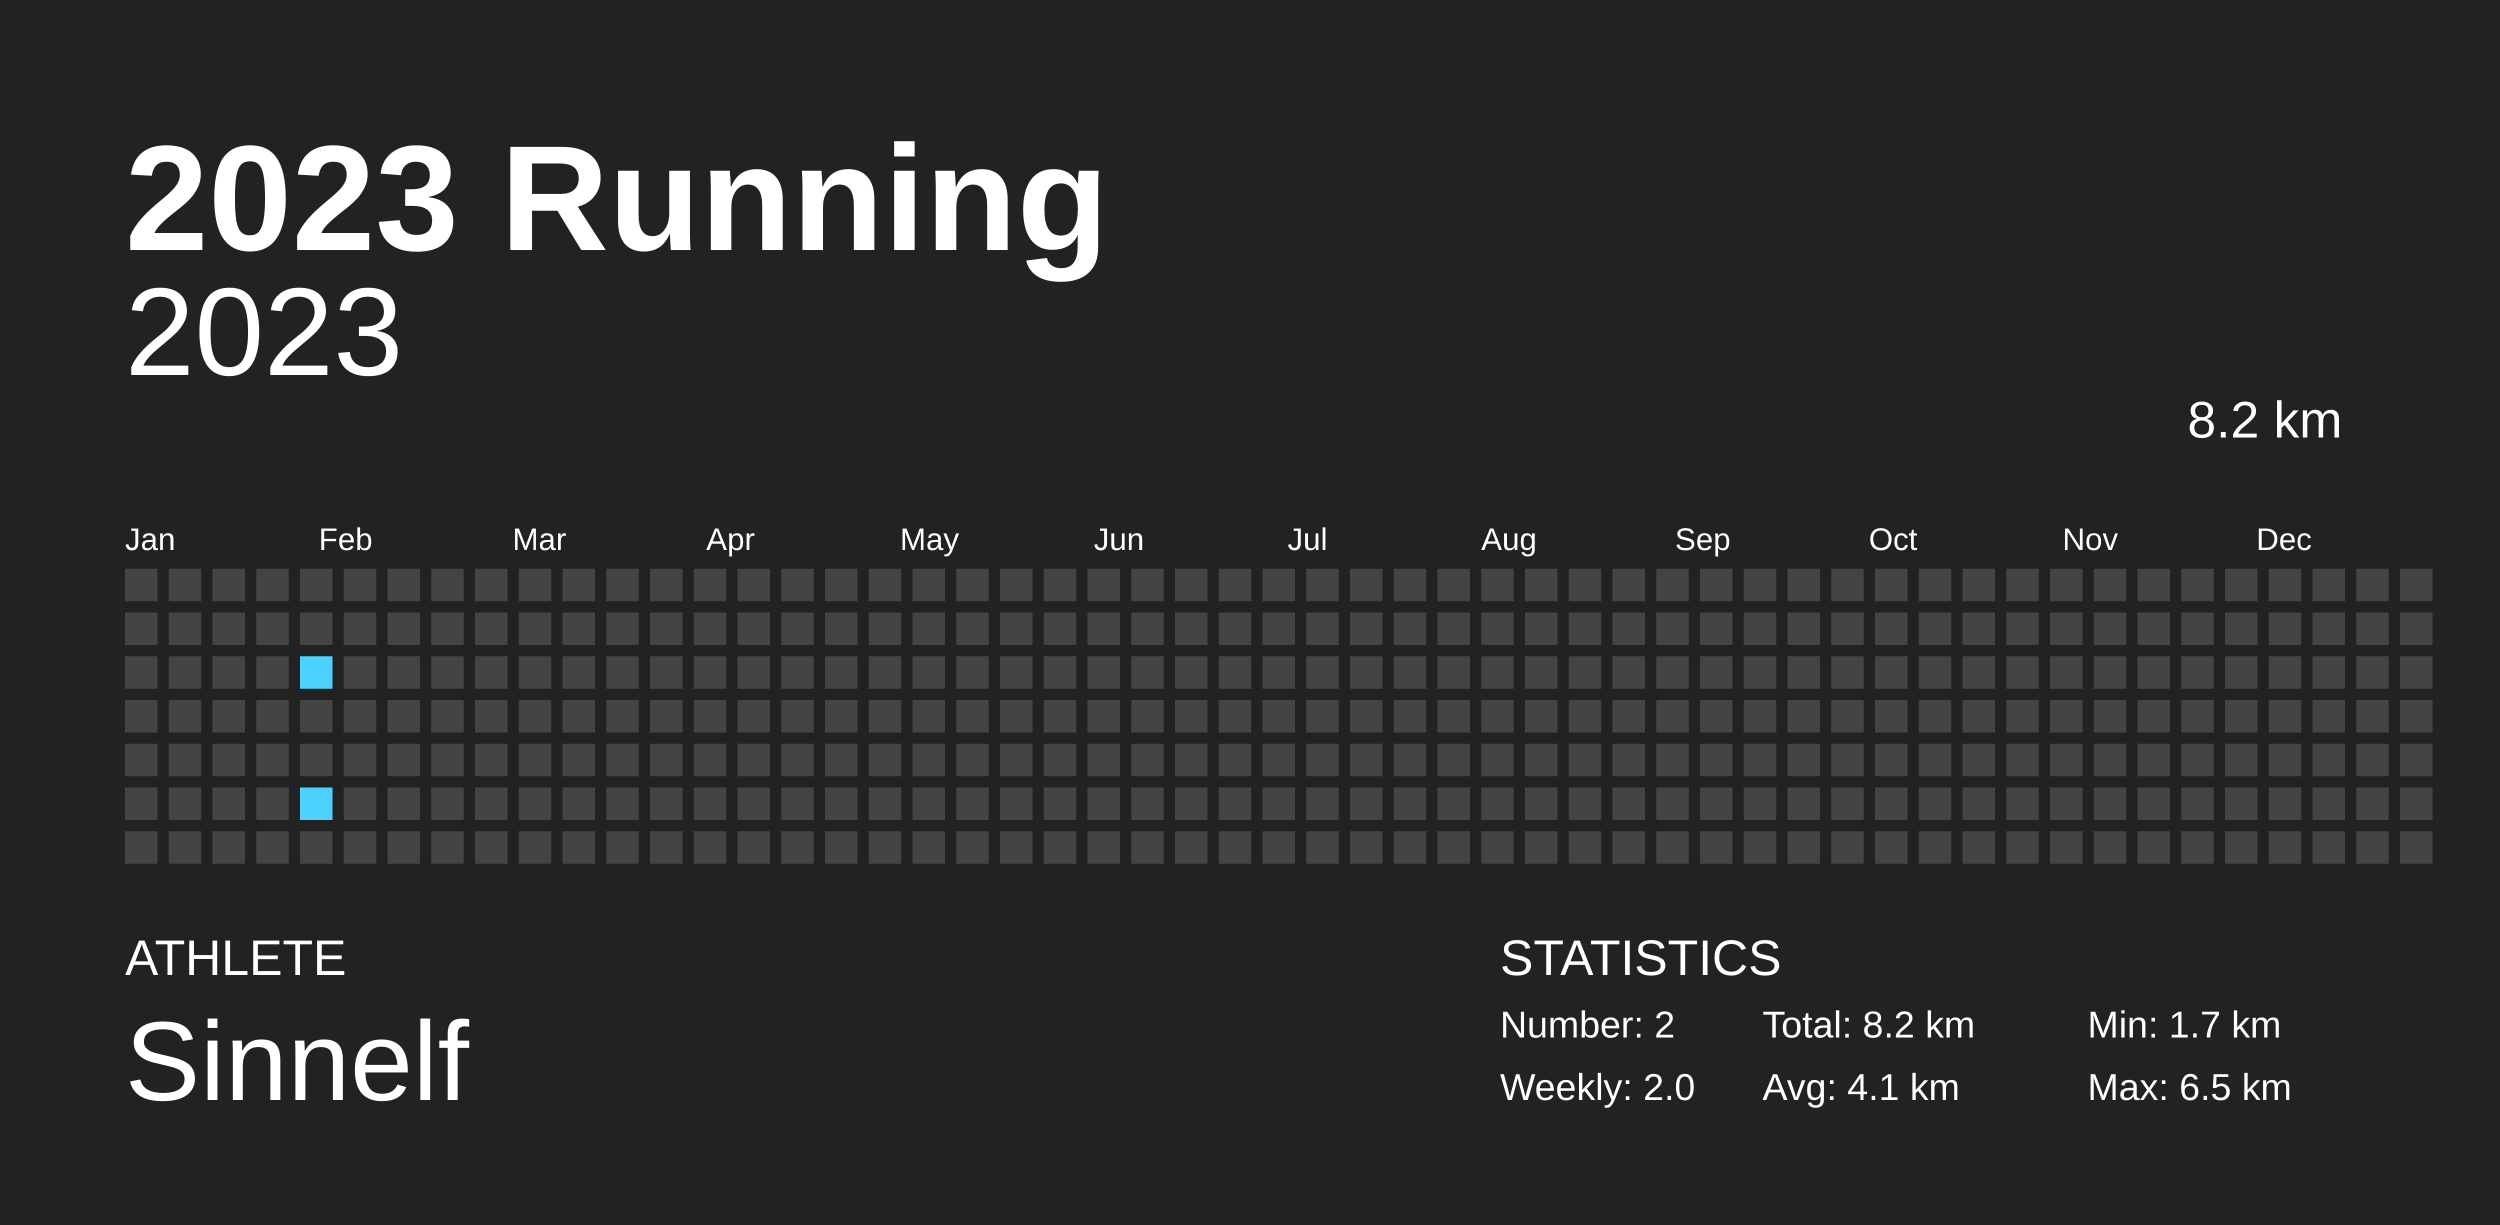
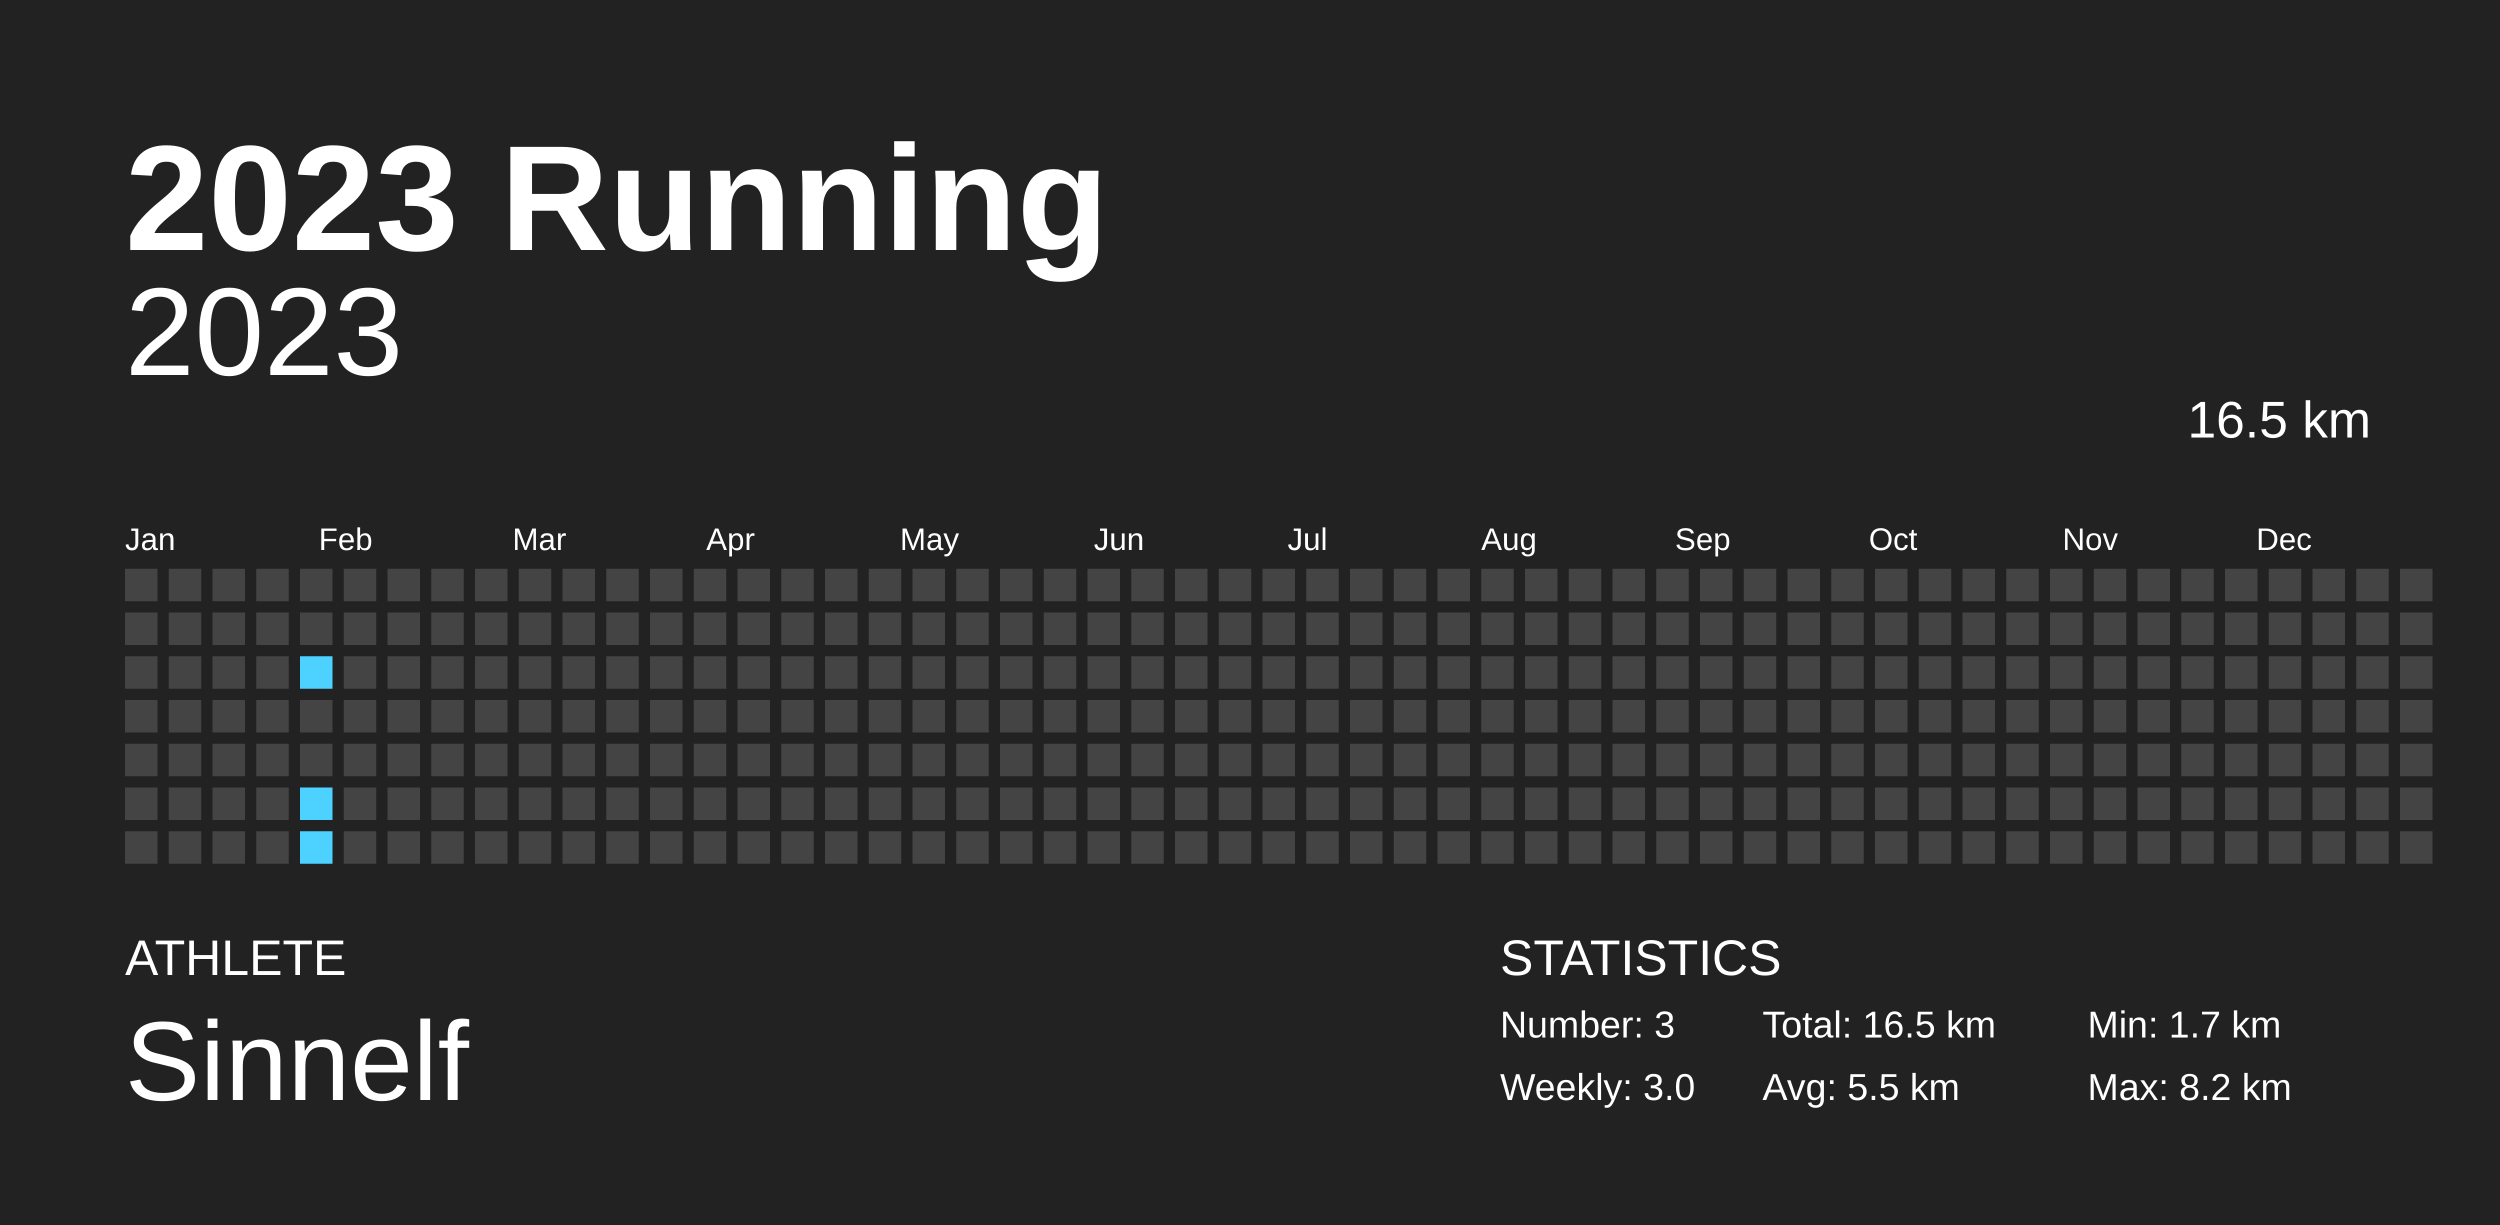
<svg xmlns="http://www.w3.org/2000/svg" baseProfile="full" height="98mm" version="1.1" viewBox="0,0,200,98" width="200mm">
  <defs />
  <rect fill="#222222" height="98" width="200" x="0" y="0" />
  <text fill="#FFFFFF" style="font-size:12px; font-family:Arial; font-weight:bold;" x="10" y="20">2023 Running</text>
  <text fill="#FFFFFF" style="font-size:4px; font-family:Arial" x="10" y="78">ATHLETE</text>
  <text fill="#FFFFFF" style="font-size:9px; font-family:Arial" x="10" y="88">Sinnelf</text>
  <text fill="#FFFFFF" style="font-size:4px; font-family:Arial" x="120" y="78">STATISTICS</text>
-   <text fill="#FFFFFF" style="font-size:3px; font-family:Arial" x="120" y="83">Number: 2</text>
-   <text fill="#FFFFFF" style="font-size:3px; font-family:Arial" x="120" y="88">Weekly: 2.0</text>
-   <text fill="#FFFFFF" style="font-size:3px; font-family:Arial" x="141" y="83">Total: 8.2 km</text>
-   <text fill="#FFFFFF" style="font-size:3px; font-family:Arial" x="141" y="88">Avg: 4.1 km</text>
+   <text fill="#FFFFFF" style="font-size:3px; font-family:Arial" x="120" y="83">Number: 3</text>
+   <text fill="#FFFFFF" style="font-size:3px; font-family:Arial" x="120" y="88">Weekly: 3.0</text>
+   <text fill="#FFFFFF" style="font-size:3px; font-family:Arial" x="141" y="83">Total: 16.5 km</text>
+   <text fill="#FFFFFF" style="font-size:3px; font-family:Arial" x="141" y="88">Avg: 5.5 km</text>
  <text fill="#FFFFFF" style="font-size:3px; font-family:Arial" x="167" y="83">Min: 1.7 km</text>
-   <text fill="#FFFFFF" style="font-size:3px; font-family:Arial" x="167" y="88">Max: 6.5 km</text>
+   <text fill="#FFFFFF" style="font-size:3px; font-family:Arial" x="167" y="88">Max: 8.2 km</text>
  <text alignment-baseline="hanging" fill="#FFFFFF" style="font-size:10.0px; font-family:Arial;" x="10" y="30">2023</text>
-   <text alignment-baseline="hanging" fill="#FFFFFF" style="font-size:4.125px; font-family:Arial;" x="175" y="35">8.2 km</text>
+   <text alignment-baseline="hanging" fill="#FFFFFF" style="font-size:4.125px; font-family:Arial;" x="175" y="35">16.5 km</text>
  <text fill="#FFFFFF" style="font-size:2.5px; font-family:Arial" x="10.0" y="44">Jan</text>
  <text fill="#FFFFFF" style="font-size:2.5px; font-family:Arial" x="25.5" y="44">Feb</text>
  <text fill="#FFFFFF" style="font-size:2.5px; font-family:Arial" x="41.0" y="44">Mar</text>
  <text fill="#FFFFFF" style="font-size:2.5px; font-family:Arial" x="56.5" y="44">Apr</text>
  <text fill="#FFFFFF" style="font-size:2.5px; font-family:Arial" x="72.0" y="44">May</text>
  <text fill="#FFFFFF" style="font-size:2.5px; font-family:Arial" x="87.5" y="44">Jun</text>
  <text fill="#FFFFFF" style="font-size:2.5px; font-family:Arial" x="103.0" y="44">Jul</text>
  <text fill="#FFFFFF" style="font-size:2.5px; font-family:Arial" x="118.5" y="44">Aug</text>
  <text fill="#FFFFFF" style="font-size:2.5px; font-family:Arial" x="134.0" y="44">Sep</text>
  <text fill="#FFFFFF" style="font-size:2.5px; font-family:Arial" x="149.5" y="44">Oct</text>
  <text fill="#FFFFFF" style="font-size:2.5px; font-family:Arial" x="165.0" y="44">Nov</text>
  <text fill="#FFFFFF" style="font-size:2.5px; font-family:Arial" x="180.5" y="44">Dec</text>
  <rect fill="#444444" height="2.6" width="2.6" x="10.0" y="45.5" />
  <rect fill="#444444" height="2.6" width="2.6" x="10.0" y="49.0" />
  <rect fill="#444444" height="2.6" width="2.6" x="10.0" y="52.5" />
  <rect fill="#444444" height="2.6" width="2.6" x="10.0" y="56.0" />
  <rect fill="#444444" height="2.6" width="2.6" x="10.0" y="59.5" />
  <rect fill="#444444" height="2.6" width="2.6" x="10.0" y="63.0" />
  <rect fill="#444444" height="2.6" width="2.6" x="10.0" y="66.5" />
  <rect fill="#444444" height="2.6" width="2.6" x="13.5" y="45.5" />
  <rect fill="#444444" height="2.6" width="2.6" x="13.5" y="49.0" />
  <rect fill="#444444" height="2.6" width="2.6" x="13.5" y="52.5" />
  <rect fill="#444444" height="2.6" width="2.6" x="13.5" y="56.0" />
  <rect fill="#444444" height="2.6" width="2.6" x="13.5" y="59.5" />
  <rect fill="#444444" height="2.6" width="2.6" x="13.5" y="63.0" />
  <rect fill="#444444" height="2.6" width="2.6" x="13.5" y="66.5" />
  <rect fill="#444444" height="2.6" width="2.6" x="17.0" y="45.5" />
  <rect fill="#444444" height="2.6" width="2.6" x="17.0" y="49.0" />
  <rect fill="#444444" height="2.6" width="2.6" x="17.0" y="52.5" />
  <rect fill="#444444" height="2.6" width="2.6" x="17.0" y="56.0" />
  <rect fill="#444444" height="2.6" width="2.6" x="17.0" y="59.5" />
  <rect fill="#444444" height="2.6" width="2.6" x="17.0" y="63.0" />
  <rect fill="#444444" height="2.6" width="2.6" x="17.0" y="66.5" />
  <rect fill="#444444" height="2.6" width="2.6" x="20.5" y="45.5" />
  <rect fill="#444444" height="2.6" width="2.6" x="20.5" y="49.0" />
  <rect fill="#444444" height="2.6" width="2.6" x="20.5" y="52.5" />
  <rect fill="#444444" height="2.6" width="2.6" x="20.5" y="56.0" />
  <rect fill="#444444" height="2.6" width="2.6" x="20.5" y="59.5" />
  <rect fill="#444444" height="2.6" width="2.6" x="20.5" y="63.0" />
  <rect fill="#444444" height="2.6" width="2.6" x="20.5" y="66.5" />
  <rect fill="#444444" height="2.6" width="2.6" x="24.0" y="45.5" />
  <rect fill="#444444" height="2.6" width="2.6" x="24.0" y="49.0" />
  <rect fill="#4dd2ff" height="2.6" width="2.6" x="24.0" y="52.5" />
  <rect fill="#444444" height="2.6" width="2.6" x="24.0" y="56.0" />
  <rect fill="#444444" height="2.6" width="2.6" x="24.0" y="59.5" />
  <rect fill="#4dd2ff" height="2.6" width="2.6" x="24.0" y="63.0" />
-   <rect fill="#444444" height="2.6" width="2.6" x="24.0" y="66.5" />
+   <rect fill="#4dd2ff" height="2.6" width="2.6" x="24.0" y="66.5" />
  <rect fill="#444444" height="2.6" width="2.6" x="27.5" y="45.5" />
  <rect fill="#444444" height="2.6" width="2.6" x="27.5" y="49.0" />
  <rect fill="#444444" height="2.6" width="2.6" x="27.5" y="52.5" />
  <rect fill="#444444" height="2.6" width="2.6" x="27.5" y="56.0" />
  <rect fill="#444444" height="2.6" width="2.6" x="27.5" y="59.5" />
  <rect fill="#444444" height="2.6" width="2.6" x="27.5" y="63.0" />
  <rect fill="#444444" height="2.6" width="2.6" x="27.5" y="66.5" />
  <rect fill="#444444" height="2.6" width="2.6" x="31.0" y="45.5" />
  <rect fill="#444444" height="2.6" width="2.6" x="31.0" y="49.0" />
  <rect fill="#444444" height="2.6" width="2.6" x="31.0" y="52.5" />
  <rect fill="#444444" height="2.6" width="2.6" x="31.0" y="56.0" />
  <rect fill="#444444" height="2.6" width="2.6" x="31.0" y="59.5" />
  <rect fill="#444444" height="2.6" width="2.6" x="31.0" y="63.0" />
  <rect fill="#444444" height="2.6" width="2.6" x="31.0" y="66.5" />
  <rect fill="#444444" height="2.6" width="2.6" x="34.5" y="45.5" />
  <rect fill="#444444" height="2.6" width="2.6" x="34.5" y="49.0" />
  <rect fill="#444444" height="2.6" width="2.6" x="34.5" y="52.5" />
  <rect fill="#444444" height="2.6" width="2.6" x="34.5" y="56.0" />
  <rect fill="#444444" height="2.6" width="2.6" x="34.5" y="59.5" />
  <rect fill="#444444" height="2.6" width="2.6" x="34.5" y="63.0" />
  <rect fill="#444444" height="2.6" width="2.6" x="34.5" y="66.5" />
  <rect fill="#444444" height="2.6" width="2.6" x="38.0" y="45.5" />
  <rect fill="#444444" height="2.6" width="2.6" x="38.0" y="49.0" />
  <rect fill="#444444" height="2.6" width="2.6" x="38.0" y="52.5" />
  <rect fill="#444444" height="2.6" width="2.6" x="38.0" y="56.0" />
  <rect fill="#444444" height="2.6" width="2.6" x="38.0" y="59.5" />
  <rect fill="#444444" height="2.6" width="2.6" x="38.0" y="63.0" />
  <rect fill="#444444" height="2.6" width="2.6" x="38.0" y="66.5" />
  <rect fill="#444444" height="2.6" width="2.6" x="41.5" y="45.5" />
  <rect fill="#444444" height="2.6" width="2.6" x="41.5" y="49.0" />
  <rect fill="#444444" height="2.6" width="2.6" x="41.5" y="52.5" />
  <rect fill="#444444" height="2.6" width="2.6" x="41.5" y="56.0" />
  <rect fill="#444444" height="2.6" width="2.6" x="41.5" y="59.5" />
  <rect fill="#444444" height="2.6" width="2.6" x="41.5" y="63.0" />
  <rect fill="#444444" height="2.6" width="2.6" x="41.5" y="66.5" />
  <rect fill="#444444" height="2.6" width="2.6" x="45.0" y="45.5" />
  <rect fill="#444444" height="2.6" width="2.6" x="45.0" y="49.0" />
  <rect fill="#444444" height="2.6" width="2.6" x="45.0" y="52.5" />
  <rect fill="#444444" height="2.6" width="2.6" x="45.0" y="56.0" />
  <rect fill="#444444" height="2.6" width="2.6" x="45.0" y="59.5" />
  <rect fill="#444444" height="2.6" width="2.6" x="45.0" y="63.0" />
  <rect fill="#444444" height="2.6" width="2.6" x="45.0" y="66.5" />
  <rect fill="#444444" height="2.6" width="2.6" x="48.5" y="45.5" />
  <rect fill="#444444" height="2.6" width="2.6" x="48.5" y="49.0" />
  <rect fill="#444444" height="2.6" width="2.6" x="48.5" y="52.5" />
  <rect fill="#444444" height="2.6" width="2.6" x="48.5" y="56.0" />
  <rect fill="#444444" height="2.6" width="2.6" x="48.5" y="59.5" />
  <rect fill="#444444" height="2.6" width="2.6" x="48.5" y="63.0" />
  <rect fill="#444444" height="2.6" width="2.6" x="48.5" y="66.5" />
  <rect fill="#444444" height="2.6" width="2.6" x="52.0" y="45.5" />
  <rect fill="#444444" height="2.6" width="2.6" x="52.0" y="49.0" />
  <rect fill="#444444" height="2.6" width="2.6" x="52.0" y="52.5" />
  <rect fill="#444444" height="2.6" width="2.6" x="52.0" y="56.0" />
  <rect fill="#444444" height="2.6" width="2.6" x="52.0" y="59.5" />
  <rect fill="#444444" height="2.6" width="2.6" x="52.0" y="63.0" />
  <rect fill="#444444" height="2.6" width="2.6" x="52.0" y="66.5" />
  <rect fill="#444444" height="2.6" width="2.6" x="55.5" y="45.5" />
  <rect fill="#444444" height="2.6" width="2.6" x="55.5" y="49.0" />
  <rect fill="#444444" height="2.6" width="2.6" x="55.5" y="52.5" />
  <rect fill="#444444" height="2.6" width="2.6" x="55.5" y="56.0" />
  <rect fill="#444444" height="2.6" width="2.6" x="55.5" y="59.5" />
  <rect fill="#444444" height="2.6" width="2.6" x="55.5" y="63.0" />
  <rect fill="#444444" height="2.6" width="2.6" x="55.5" y="66.5" />
  <rect fill="#444444" height="2.6" width="2.6" x="59.0" y="45.5" />
  <rect fill="#444444" height="2.6" width="2.6" x="59.0" y="49.0" />
  <rect fill="#444444" height="2.6" width="2.6" x="59.0" y="52.5" />
  <rect fill="#444444" height="2.6" width="2.6" x="59.0" y="56.0" />
  <rect fill="#444444" height="2.6" width="2.6" x="59.0" y="59.5" />
  <rect fill="#444444" height="2.6" width="2.6" x="59.0" y="63.0" />
  <rect fill="#444444" height="2.6" width="2.6" x="59.0" y="66.5" />
  <rect fill="#444444" height="2.6" width="2.6" x="62.5" y="45.5" />
  <rect fill="#444444" height="2.6" width="2.6" x="62.5" y="49.0" />
  <rect fill="#444444" height="2.6" width="2.6" x="62.5" y="52.5" />
  <rect fill="#444444" height="2.6" width="2.6" x="62.5" y="56.0" />
  <rect fill="#444444" height="2.6" width="2.6" x="62.5" y="59.5" />
  <rect fill="#444444" height="2.6" width="2.6" x="62.5" y="63.0" />
  <rect fill="#444444" height="2.6" width="2.6" x="62.5" y="66.5" />
  <rect fill="#444444" height="2.6" width="2.6" x="66.0" y="45.5" />
  <rect fill="#444444" height="2.6" width="2.6" x="66.0" y="49.0" />
  <rect fill="#444444" height="2.6" width="2.6" x="66.0" y="52.5" />
  <rect fill="#444444" height="2.6" width="2.6" x="66.0" y="56.0" />
  <rect fill="#444444" height="2.6" width="2.6" x="66.0" y="59.5" />
  <rect fill="#444444" height="2.6" width="2.6" x="66.0" y="63.0" />
  <rect fill="#444444" height="2.6" width="2.6" x="66.0" y="66.5" />
  <rect fill="#444444" height="2.6" width="2.6" x="69.5" y="45.5" />
  <rect fill="#444444" height="2.6" width="2.6" x="69.5" y="49.0" />
  <rect fill="#444444" height="2.6" width="2.6" x="69.5" y="52.5" />
  <rect fill="#444444" height="2.6" width="2.6" x="69.5" y="56.0" />
  <rect fill="#444444" height="2.6" width="2.6" x="69.5" y="59.5" />
  <rect fill="#444444" height="2.6" width="2.6" x="69.5" y="63.0" />
  <rect fill="#444444" height="2.6" width="2.6" x="69.5" y="66.5" />
  <rect fill="#444444" height="2.6" width="2.6" x="73.0" y="45.5" />
  <rect fill="#444444" height="2.6" width="2.6" x="73.0" y="49.0" />
  <rect fill="#444444" height="2.6" width="2.6" x="73.0" y="52.5" />
  <rect fill="#444444" height="2.6" width="2.6" x="73.0" y="56.0" />
  <rect fill="#444444" height="2.6" width="2.6" x="73.0" y="59.5" />
  <rect fill="#444444" height="2.6" width="2.6" x="73.0" y="63.0" />
  <rect fill="#444444" height="2.6" width="2.6" x="73.0" y="66.5" />
  <rect fill="#444444" height="2.6" width="2.6" x="76.5" y="45.5" />
  <rect fill="#444444" height="2.6" width="2.6" x="76.5" y="49.0" />
  <rect fill="#444444" height="2.6" width="2.6" x="76.5" y="52.5" />
  <rect fill="#444444" height="2.6" width="2.6" x="76.5" y="56.0" />
  <rect fill="#444444" height="2.6" width="2.6" x="76.5" y="59.5" />
  <rect fill="#444444" height="2.6" width="2.6" x="76.5" y="63.0" />
  <rect fill="#444444" height="2.6" width="2.6" x="76.5" y="66.5" />
  <rect fill="#444444" height="2.6" width="2.6" x="80.0" y="45.5" />
  <rect fill="#444444" height="2.6" width="2.6" x="80.0" y="49.0" />
  <rect fill="#444444" height="2.6" width="2.6" x="80.0" y="52.5" />
  <rect fill="#444444" height="2.6" width="2.6" x="80.0" y="56.0" />
  <rect fill="#444444" height="2.6" width="2.6" x="80.0" y="59.5" />
  <rect fill="#444444" height="2.6" width="2.6" x="80.0" y="63.0" />
  <rect fill="#444444" height="2.6" width="2.6" x="80.0" y="66.5" />
  <rect fill="#444444" height="2.6" width="2.6" x="83.5" y="45.5" />
  <rect fill="#444444" height="2.6" width="2.6" x="83.5" y="49.0" />
  <rect fill="#444444" height="2.6" width="2.6" x="83.5" y="52.5" />
  <rect fill="#444444" height="2.6" width="2.6" x="83.5" y="56.0" />
  <rect fill="#444444" height="2.6" width="2.6" x="83.5" y="59.5" />
  <rect fill="#444444" height="2.6" width="2.6" x="83.5" y="63.0" />
  <rect fill="#444444" height="2.6" width="2.6" x="83.5" y="66.5" />
  <rect fill="#444444" height="2.6" width="2.6" x="87.0" y="45.5" />
  <rect fill="#444444" height="2.6" width="2.6" x="87.0" y="49.0" />
  <rect fill="#444444" height="2.6" width="2.6" x="87.0" y="52.5" />
  <rect fill="#444444" height="2.6" width="2.6" x="87.0" y="56.0" />
  <rect fill="#444444" height="2.6" width="2.6" x="87.0" y="59.5" />
  <rect fill="#444444" height="2.6" width="2.6" x="87.0" y="63.0" />
  <rect fill="#444444" height="2.6" width="2.6" x="87.0" y="66.5" />
  <rect fill="#444444" height="2.6" width="2.6" x="90.5" y="45.5" />
  <rect fill="#444444" height="2.6" width="2.6" x="90.5" y="49.0" />
  <rect fill="#444444" height="2.6" width="2.6" x="90.5" y="52.5" />
  <rect fill="#444444" height="2.6" width="2.6" x="90.5" y="56.0" />
  <rect fill="#444444" height="2.6" width="2.6" x="90.5" y="59.5" />
  <rect fill="#444444" height="2.6" width="2.6" x="90.5" y="63.0" />
  <rect fill="#444444" height="2.6" width="2.6" x="90.5" y="66.5" />
  <rect fill="#444444" height="2.6" width="2.6" x="94.0" y="45.5" />
  <rect fill="#444444" height="2.6" width="2.6" x="94.0" y="49.0" />
  <rect fill="#444444" height="2.6" width="2.6" x="94.0" y="52.5" />
  <rect fill="#444444" height="2.6" width="2.6" x="94.0" y="56.0" />
  <rect fill="#444444" height="2.6" width="2.6" x="94.0" y="59.5" />
  <rect fill="#444444" height="2.6" width="2.6" x="94.0" y="63.0" />
  <rect fill="#444444" height="2.6" width="2.6" x="94.0" y="66.5" />
  <rect fill="#444444" height="2.6" width="2.6" x="97.5" y="45.5" />
  <rect fill="#444444" height="2.6" width="2.6" x="97.5" y="49.0" />
  <rect fill="#444444" height="2.6" width="2.6" x="97.5" y="52.5" />
  <rect fill="#444444" height="2.6" width="2.6" x="97.5" y="56.0" />
  <rect fill="#444444" height="2.6" width="2.6" x="97.5" y="59.5" />
  <rect fill="#444444" height="2.6" width="2.6" x="97.5" y="63.0" />
  <rect fill="#444444" height="2.6" width="2.6" x="97.5" y="66.5" />
  <rect fill="#444444" height="2.6" width="2.6" x="101.0" y="45.5" />
  <rect fill="#444444" height="2.6" width="2.6" x="101.0" y="49.0" />
  <rect fill="#444444" height="2.6" width="2.6" x="101.0" y="52.5" />
  <rect fill="#444444" height="2.6" width="2.6" x="101.0" y="56.0" />
  <rect fill="#444444" height="2.6" width="2.6" x="101.0" y="59.5" />
  <rect fill="#444444" height="2.6" width="2.6" x="101.0" y="63.0" />
  <rect fill="#444444" height="2.6" width="2.6" x="101.0" y="66.5" />
  <rect fill="#444444" height="2.6" width="2.6" x="104.5" y="45.5" />
  <rect fill="#444444" height="2.6" width="2.6" x="104.5" y="49.0" />
  <rect fill="#444444" height="2.6" width="2.6" x="104.5" y="52.5" />
  <rect fill="#444444" height="2.6" width="2.6" x="104.5" y="56.0" />
  <rect fill="#444444" height="2.6" width="2.6" x="104.5" y="59.5" />
  <rect fill="#444444" height="2.6" width="2.6" x="104.5" y="63.0" />
  <rect fill="#444444" height="2.6" width="2.6" x="104.5" y="66.5" />
  <rect fill="#444444" height="2.6" width="2.6" x="108.0" y="45.5" />
  <rect fill="#444444" height="2.6" width="2.6" x="108.0" y="49.0" />
  <rect fill="#444444" height="2.6" width="2.6" x="108.0" y="52.5" />
  <rect fill="#444444" height="2.6" width="2.6" x="108.0" y="56.0" />
  <rect fill="#444444" height="2.6" width="2.6" x="108.0" y="59.5" />
  <rect fill="#444444" height="2.6" width="2.6" x="108.0" y="63.0" />
  <rect fill="#444444" height="2.6" width="2.6" x="108.0" y="66.5" />
  <rect fill="#444444" height="2.6" width="2.6" x="111.5" y="45.5" />
  <rect fill="#444444" height="2.6" width="2.6" x="111.5" y="49.0" />
  <rect fill="#444444" height="2.6" width="2.6" x="111.5" y="52.5" />
  <rect fill="#444444" height="2.6" width="2.6" x="111.5" y="56.0" />
  <rect fill="#444444" height="2.6" width="2.6" x="111.5" y="59.5" />
  <rect fill="#444444" height="2.6" width="2.6" x="111.5" y="63.0" />
  <rect fill="#444444" height="2.6" width="2.6" x="111.5" y="66.5" />
  <rect fill="#444444" height="2.6" width="2.6" x="115.0" y="45.5" />
  <rect fill="#444444" height="2.6" width="2.6" x="115.0" y="49.0" />
  <rect fill="#444444" height="2.6" width="2.6" x="115.0" y="52.5" />
  <rect fill="#444444" height="2.6" width="2.6" x="115.0" y="56.0" />
  <rect fill="#444444" height="2.6" width="2.6" x="115.0" y="59.5" />
  <rect fill="#444444" height="2.6" width="2.6" x="115.0" y="63.0" />
  <rect fill="#444444" height="2.6" width="2.6" x="115.0" y="66.5" />
  <rect fill="#444444" height="2.6" width="2.6" x="118.5" y="45.5" />
  <rect fill="#444444" height="2.6" width="2.6" x="118.5" y="49.0" />
  <rect fill="#444444" height="2.6" width="2.6" x="118.5" y="52.5" />
  <rect fill="#444444" height="2.6" width="2.6" x="118.5" y="56.0" />
  <rect fill="#444444" height="2.6" width="2.6" x="118.5" y="59.5" />
  <rect fill="#444444" height="2.6" width="2.6" x="118.5" y="63.0" />
  <rect fill="#444444" height="2.6" width="2.6" x="118.5" y="66.5" />
  <rect fill="#444444" height="2.6" width="2.6" x="122.0" y="45.5" />
  <rect fill="#444444" height="2.6" width="2.6" x="122.0" y="49.0" />
  <rect fill="#444444" height="2.6" width="2.6" x="122.0" y="52.5" />
  <rect fill="#444444" height="2.6" width="2.6" x="122.0" y="56.0" />
  <rect fill="#444444" height="2.6" width="2.6" x="122.0" y="59.5" />
  <rect fill="#444444" height="2.6" width="2.6" x="122.0" y="63.0" />
  <rect fill="#444444" height="2.6" width="2.6" x="122.0" y="66.5" />
  <rect fill="#444444" height="2.6" width="2.6" x="125.5" y="45.5" />
  <rect fill="#444444" height="2.6" width="2.6" x="125.5" y="49.0" />
  <rect fill="#444444" height="2.6" width="2.6" x="125.5" y="52.5" />
  <rect fill="#444444" height="2.6" width="2.6" x="125.5" y="56.0" />
  <rect fill="#444444" height="2.6" width="2.6" x="125.5" y="59.5" />
  <rect fill="#444444" height="2.6" width="2.6" x="125.5" y="63.0" />
  <rect fill="#444444" height="2.6" width="2.6" x="125.5" y="66.5" />
  <rect fill="#444444" height="2.6" width="2.6" x="129.0" y="45.5" />
  <rect fill="#444444" height="2.6" width="2.6" x="129.0" y="49.0" />
  <rect fill="#444444" height="2.6" width="2.6" x="129.0" y="52.5" />
  <rect fill="#444444" height="2.6" width="2.6" x="129.0" y="56.0" />
  <rect fill="#444444" height="2.6" width="2.6" x="129.0" y="59.5" />
  <rect fill="#444444" height="2.6" width="2.6" x="129.0" y="63.0" />
  <rect fill="#444444" height="2.6" width="2.6" x="129.0" y="66.5" />
  <rect fill="#444444" height="2.6" width="2.6" x="132.5" y="45.5" />
  <rect fill="#444444" height="2.6" width="2.6" x="132.5" y="49.0" />
  <rect fill="#444444" height="2.6" width="2.6" x="132.5" y="52.5" />
  <rect fill="#444444" height="2.6" width="2.6" x="132.5" y="56.0" />
  <rect fill="#444444" height="2.6" width="2.6" x="132.5" y="59.5" />
  <rect fill="#444444" height="2.6" width="2.6" x="132.5" y="63.0" />
  <rect fill="#444444" height="2.6" width="2.6" x="132.5" y="66.5" />
  <rect fill="#444444" height="2.6" width="2.6" x="136.0" y="45.5" />
  <rect fill="#444444" height="2.6" width="2.6" x="136.0" y="49.0" />
  <rect fill="#444444" height="2.6" width="2.6" x="136.0" y="52.5" />
  <rect fill="#444444" height="2.6" width="2.6" x="136.0" y="56.0" />
  <rect fill="#444444" height="2.6" width="2.6" x="136.0" y="59.5" />
  <rect fill="#444444" height="2.6" width="2.6" x="136.0" y="63.0" />
  <rect fill="#444444" height="2.6" width="2.6" x="136.0" y="66.5" />
  <rect fill="#444444" height="2.6" width="2.6" x="139.5" y="45.5" />
  <rect fill="#444444" height="2.6" width="2.6" x="139.5" y="49.0" />
  <rect fill="#444444" height="2.6" width="2.6" x="139.5" y="52.5" />
  <rect fill="#444444" height="2.6" width="2.6" x="139.5" y="56.0" />
  <rect fill="#444444" height="2.6" width="2.6" x="139.5" y="59.5" />
  <rect fill="#444444" height="2.6" width="2.6" x="139.5" y="63.0" />
  <rect fill="#444444" height="2.6" width="2.6" x="139.5" y="66.5" />
  <rect fill="#444444" height="2.6" width="2.6" x="143.0" y="45.5" />
  <rect fill="#444444" height="2.6" width="2.6" x="143.0" y="49.0" />
  <rect fill="#444444" height="2.6" width="2.6" x="143.0" y="52.5" />
  <rect fill="#444444" height="2.6" width="2.6" x="143.0" y="56.0" />
  <rect fill="#444444" height="2.6" width="2.6" x="143.0" y="59.5" />
  <rect fill="#444444" height="2.6" width="2.6" x="143.0" y="63.0" />
  <rect fill="#444444" height="2.6" width="2.6" x="143.0" y="66.5" />
  <rect fill="#444444" height="2.6" width="2.6" x="146.5" y="45.5" />
  <rect fill="#444444" height="2.6" width="2.6" x="146.5" y="49.0" />
  <rect fill="#444444" height="2.6" width="2.6" x="146.5" y="52.5" />
  <rect fill="#444444" height="2.6" width="2.6" x="146.5" y="56.0" />
  <rect fill="#444444" height="2.6" width="2.6" x="146.5" y="59.5" />
  <rect fill="#444444" height="2.6" width="2.6" x="146.5" y="63.0" />
  <rect fill="#444444" height="2.6" width="2.6" x="146.5" y="66.5" />
  <rect fill="#444444" height="2.6" width="2.6" x="150.0" y="45.5" />
  <rect fill="#444444" height="2.6" width="2.6" x="150.0" y="49.0" />
  <rect fill="#444444" height="2.6" width="2.6" x="150.0" y="52.5" />
  <rect fill="#444444" height="2.6" width="2.6" x="150.0" y="56.0" />
  <rect fill="#444444" height="2.6" width="2.6" x="150.0" y="59.5" />
  <rect fill="#444444" height="2.6" width="2.6" x="150.0" y="63.0" />
  <rect fill="#444444" height="2.6" width="2.6" x="150.0" y="66.5" />
  <rect fill="#444444" height="2.6" width="2.6" x="153.5" y="45.5" />
  <rect fill="#444444" height="2.6" width="2.6" x="153.5" y="49.0" />
  <rect fill="#444444" height="2.6" width="2.6" x="153.5" y="52.5" />
  <rect fill="#444444" height="2.6" width="2.6" x="153.5" y="56.0" />
  <rect fill="#444444" height="2.6" width="2.6" x="153.5" y="59.5" />
  <rect fill="#444444" height="2.6" width="2.6" x="153.5" y="63.0" />
  <rect fill="#444444" height="2.6" width="2.6" x="153.5" y="66.5" />
  <rect fill="#444444" height="2.6" width="2.6" x="157.0" y="45.5" />
  <rect fill="#444444" height="2.6" width="2.6" x="157.0" y="49.0" />
  <rect fill="#444444" height="2.6" width="2.6" x="157.0" y="52.5" />
  <rect fill="#444444" height="2.6" width="2.6" x="157.0" y="56.0" />
  <rect fill="#444444" height="2.6" width="2.6" x="157.0" y="59.5" />
  <rect fill="#444444" height="2.6" width="2.6" x="157.0" y="63.0" />
  <rect fill="#444444" height="2.6" width="2.6" x="157.0" y="66.5" />
  <rect fill="#444444" height="2.6" width="2.6" x="160.5" y="45.5" />
  <rect fill="#444444" height="2.6" width="2.6" x="160.5" y="49.0" />
  <rect fill="#444444" height="2.6" width="2.6" x="160.5" y="52.5" />
  <rect fill="#444444" height="2.6" width="2.6" x="160.5" y="56.0" />
  <rect fill="#444444" height="2.6" width="2.6" x="160.5" y="59.5" />
  <rect fill="#444444" height="2.6" width="2.6" x="160.5" y="63.0" />
  <rect fill="#444444" height="2.6" width="2.6" x="160.5" y="66.5" />
  <rect fill="#444444" height="2.6" width="2.6" x="164.0" y="45.5" />
  <rect fill="#444444" height="2.6" width="2.6" x="164.0" y="49.0" />
  <rect fill="#444444" height="2.6" width="2.6" x="164.0" y="52.5" />
  <rect fill="#444444" height="2.6" width="2.6" x="164.0" y="56.0" />
  <rect fill="#444444" height="2.6" width="2.6" x="164.0" y="59.5" />
  <rect fill="#444444" height="2.6" width="2.6" x="164.0" y="63.0" />
  <rect fill="#444444" height="2.6" width="2.6" x="164.0" y="66.5" />
  <rect fill="#444444" height="2.6" width="2.6" x="167.5" y="45.5" />
  <rect fill="#444444" height="2.6" width="2.6" x="167.5" y="49.0" />
  <rect fill="#444444" height="2.6" width="2.6" x="167.5" y="52.5" />
  <rect fill="#444444" height="2.6" width="2.6" x="167.5" y="56.0" />
  <rect fill="#444444" height="2.6" width="2.6" x="167.5" y="59.5" />
  <rect fill="#444444" height="2.6" width="2.6" x="167.5" y="63.0" />
  <rect fill="#444444" height="2.6" width="2.6" x="167.5" y="66.5" />
  <rect fill="#444444" height="2.6" width="2.6" x="171.0" y="45.5" />
  <rect fill="#444444" height="2.6" width="2.6" x="171.0" y="49.0" />
  <rect fill="#444444" height="2.6" width="2.6" x="171.0" y="52.5" />
  <rect fill="#444444" height="2.6" width="2.6" x="171.0" y="56.0" />
  <rect fill="#444444" height="2.6" width="2.6" x="171.0" y="59.5" />
  <rect fill="#444444" height="2.6" width="2.6" x="171.0" y="63.0" />
  <rect fill="#444444" height="2.6" width="2.6" x="171.0" y="66.5" />
  <rect fill="#444444" height="2.6" width="2.6" x="174.5" y="45.5" />
  <rect fill="#444444" height="2.6" width="2.6" x="174.5" y="49.0" />
  <rect fill="#444444" height="2.6" width="2.6" x="174.5" y="52.5" />
  <rect fill="#444444" height="2.6" width="2.6" x="174.5" y="56.0" />
  <rect fill="#444444" height="2.6" width="2.6" x="174.5" y="59.5" />
  <rect fill="#444444" height="2.6" width="2.6" x="174.5" y="63.0" />
  <rect fill="#444444" height="2.6" width="2.6" x="174.5" y="66.5" />
  <rect fill="#444444" height="2.6" width="2.6" x="178.0" y="45.5" />
  <rect fill="#444444" height="2.6" width="2.6" x="178.0" y="49.0" />
  <rect fill="#444444" height="2.6" width="2.6" x="178.0" y="52.5" />
  <rect fill="#444444" height="2.6" width="2.6" x="178.0" y="56.0" />
  <rect fill="#444444" height="2.6" width="2.6" x="178.0" y="59.5" />
  <rect fill="#444444" height="2.6" width="2.6" x="178.0" y="63.0" />
  <rect fill="#444444" height="2.6" width="2.6" x="178.0" y="66.5" />
  <rect fill="#444444" height="2.6" width="2.6" x="181.5" y="45.5" />
  <rect fill="#444444" height="2.6" width="2.6" x="181.5" y="49.0" />
  <rect fill="#444444" height="2.6" width="2.6" x="181.5" y="52.5" />
  <rect fill="#444444" height="2.6" width="2.6" x="181.5" y="56.0" />
  <rect fill="#444444" height="2.6" width="2.6" x="181.5" y="59.5" />
  <rect fill="#444444" height="2.6" width="2.6" x="181.5" y="63.0" />
  <rect fill="#444444" height="2.6" width="2.6" x="181.5" y="66.5" />
  <rect fill="#444444" height="2.6" width="2.6" x="185.0" y="45.5" />
  <rect fill="#444444" height="2.6" width="2.6" x="185.0" y="49.0" />
  <rect fill="#444444" height="2.6" width="2.6" x="185.0" y="52.5" />
  <rect fill="#444444" height="2.6" width="2.6" x="185.0" y="56.0" />
  <rect fill="#444444" height="2.6" width="2.6" x="185.0" y="59.5" />
  <rect fill="#444444" height="2.6" width="2.6" x="185.0" y="63.0" />
  <rect fill="#444444" height="2.6" width="2.6" x="185.0" y="66.5" />
  <rect fill="#444444" height="2.6" width="2.6" x="188.5" y="45.5" />
  <rect fill="#444444" height="2.6" width="2.6" x="188.5" y="49.0" />
  <rect fill="#444444" height="2.6" width="2.6" x="188.5" y="52.5" />
  <rect fill="#444444" height="2.6" width="2.6" x="188.5" y="56.0" />
  <rect fill="#444444" height="2.6" width="2.6" x="188.5" y="59.5" />
  <rect fill="#444444" height="2.6" width="2.6" x="188.5" y="63.0" />
  <rect fill="#444444" height="2.6" width="2.6" x="188.5" y="66.5" />
  <rect fill="#444444" height="2.6" width="2.6" x="192.0" y="45.5" />
  <rect fill="#444444" height="2.6" width="2.6" x="192.0" y="49.0" />
  <rect fill="#444444" height="2.6" width="2.6" x="192.0" y="52.5" />
  <rect fill="#444444" height="2.6" width="2.6" x="192.0" y="56.0" />
  <rect fill="#444444" height="2.6" width="2.6" x="192.0" y="59.5" />
  <rect fill="#444444" height="2.6" width="2.6" x="192.0" y="63.0" />
  <rect fill="#444444" height="2.6" width="2.6" x="192.0" y="66.5" />
</svg>
